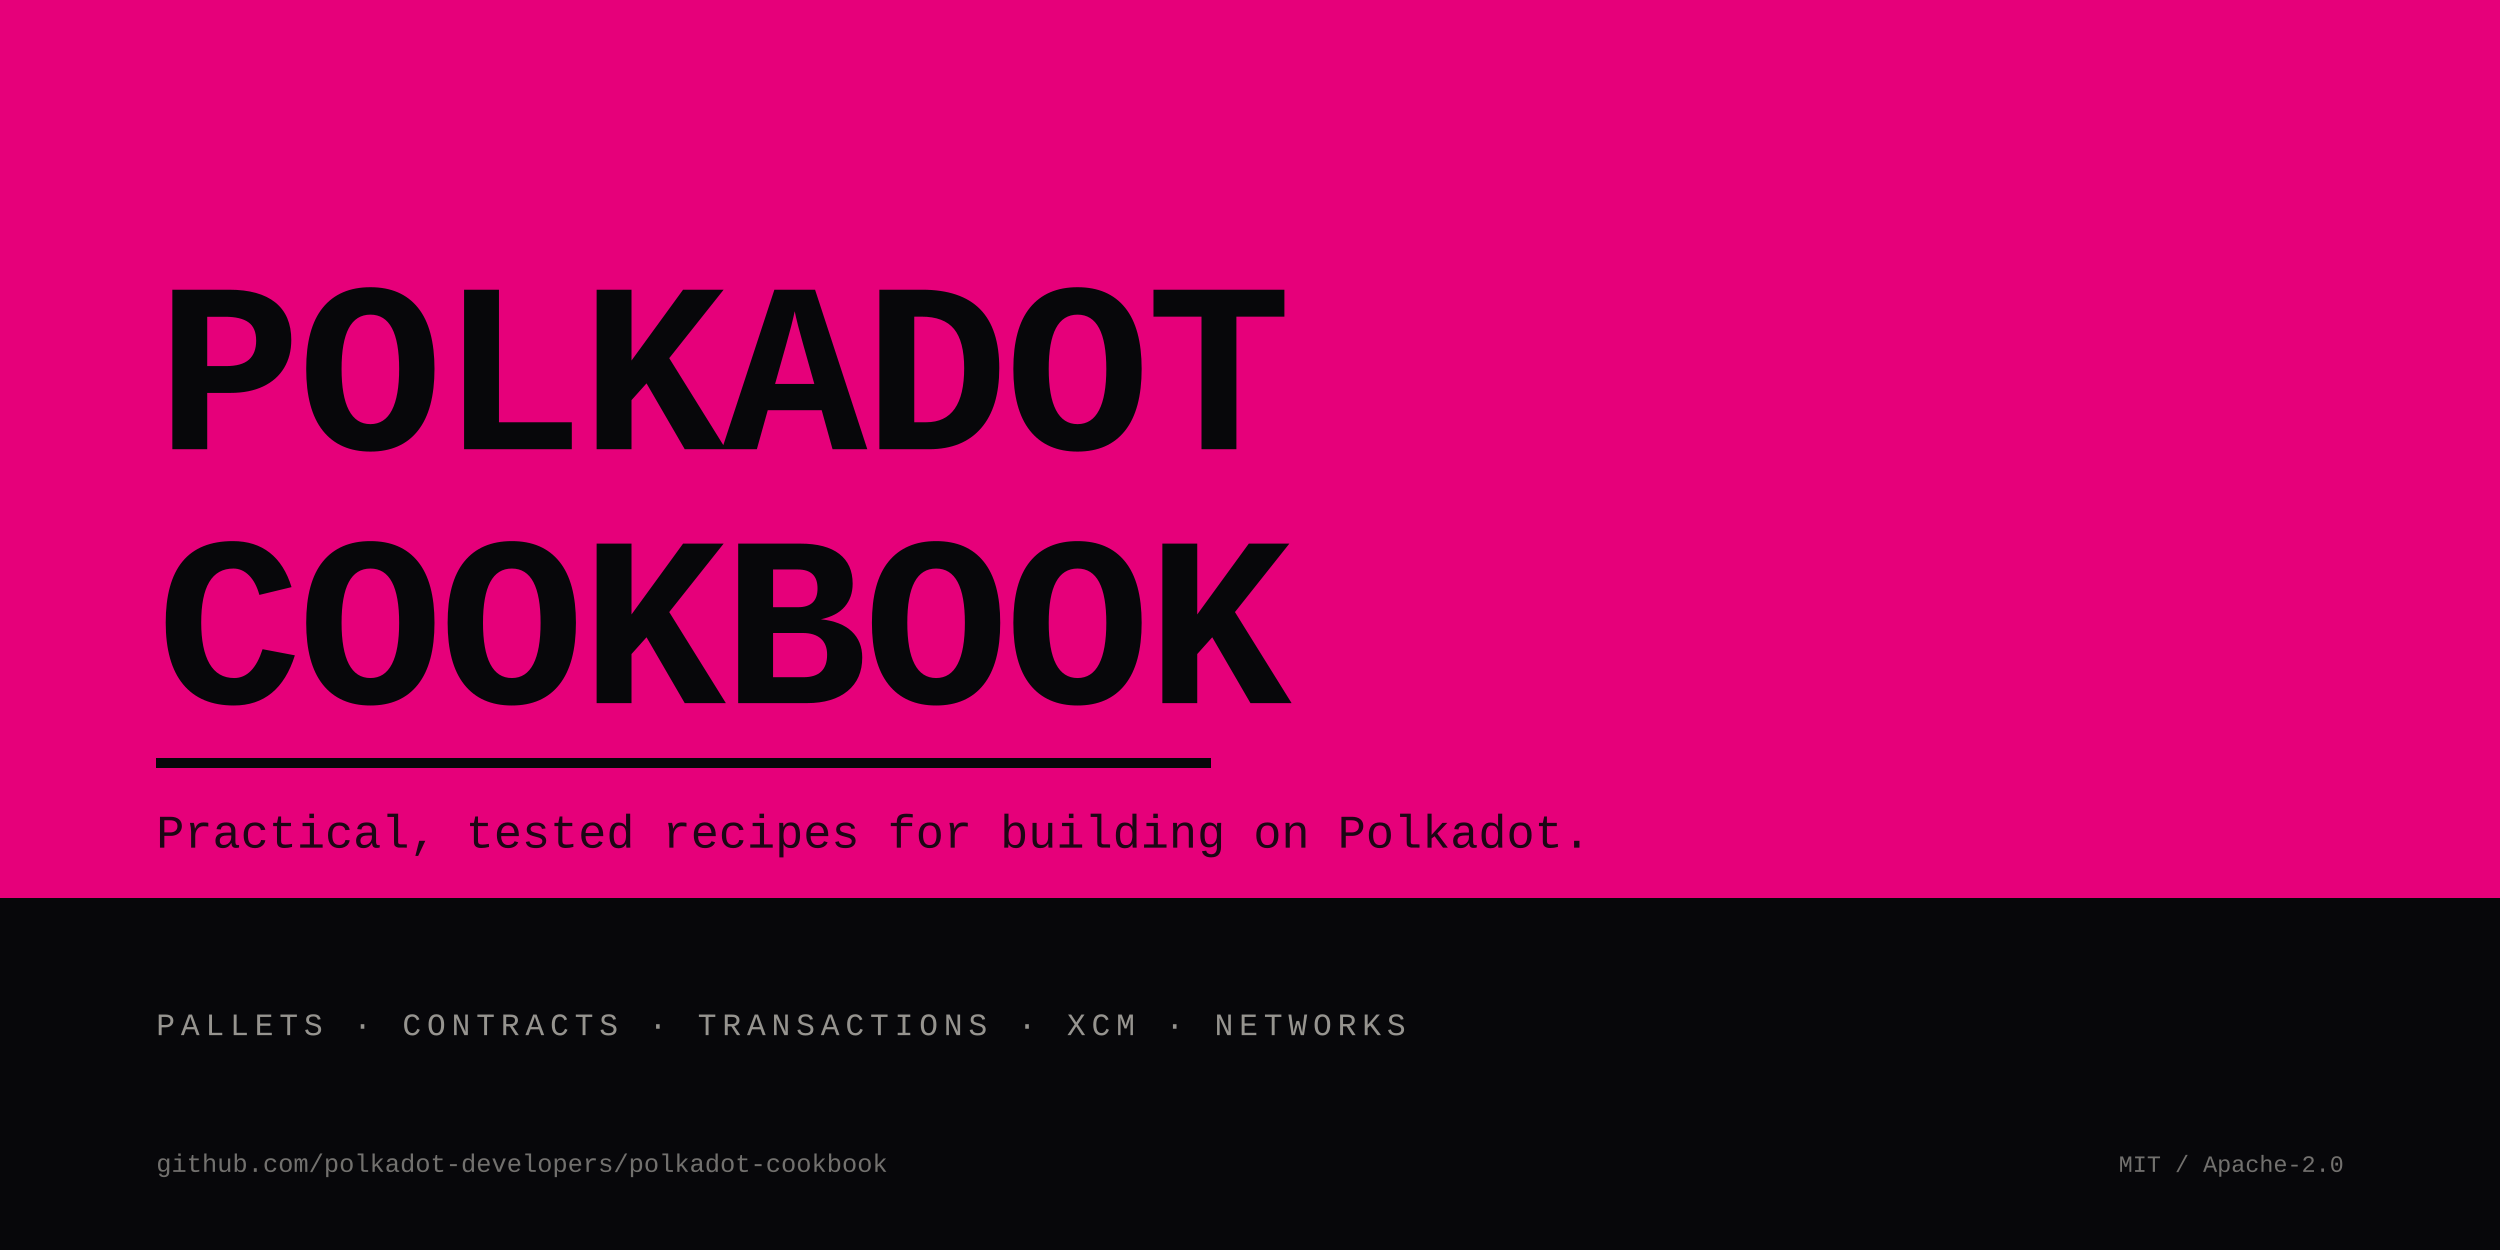
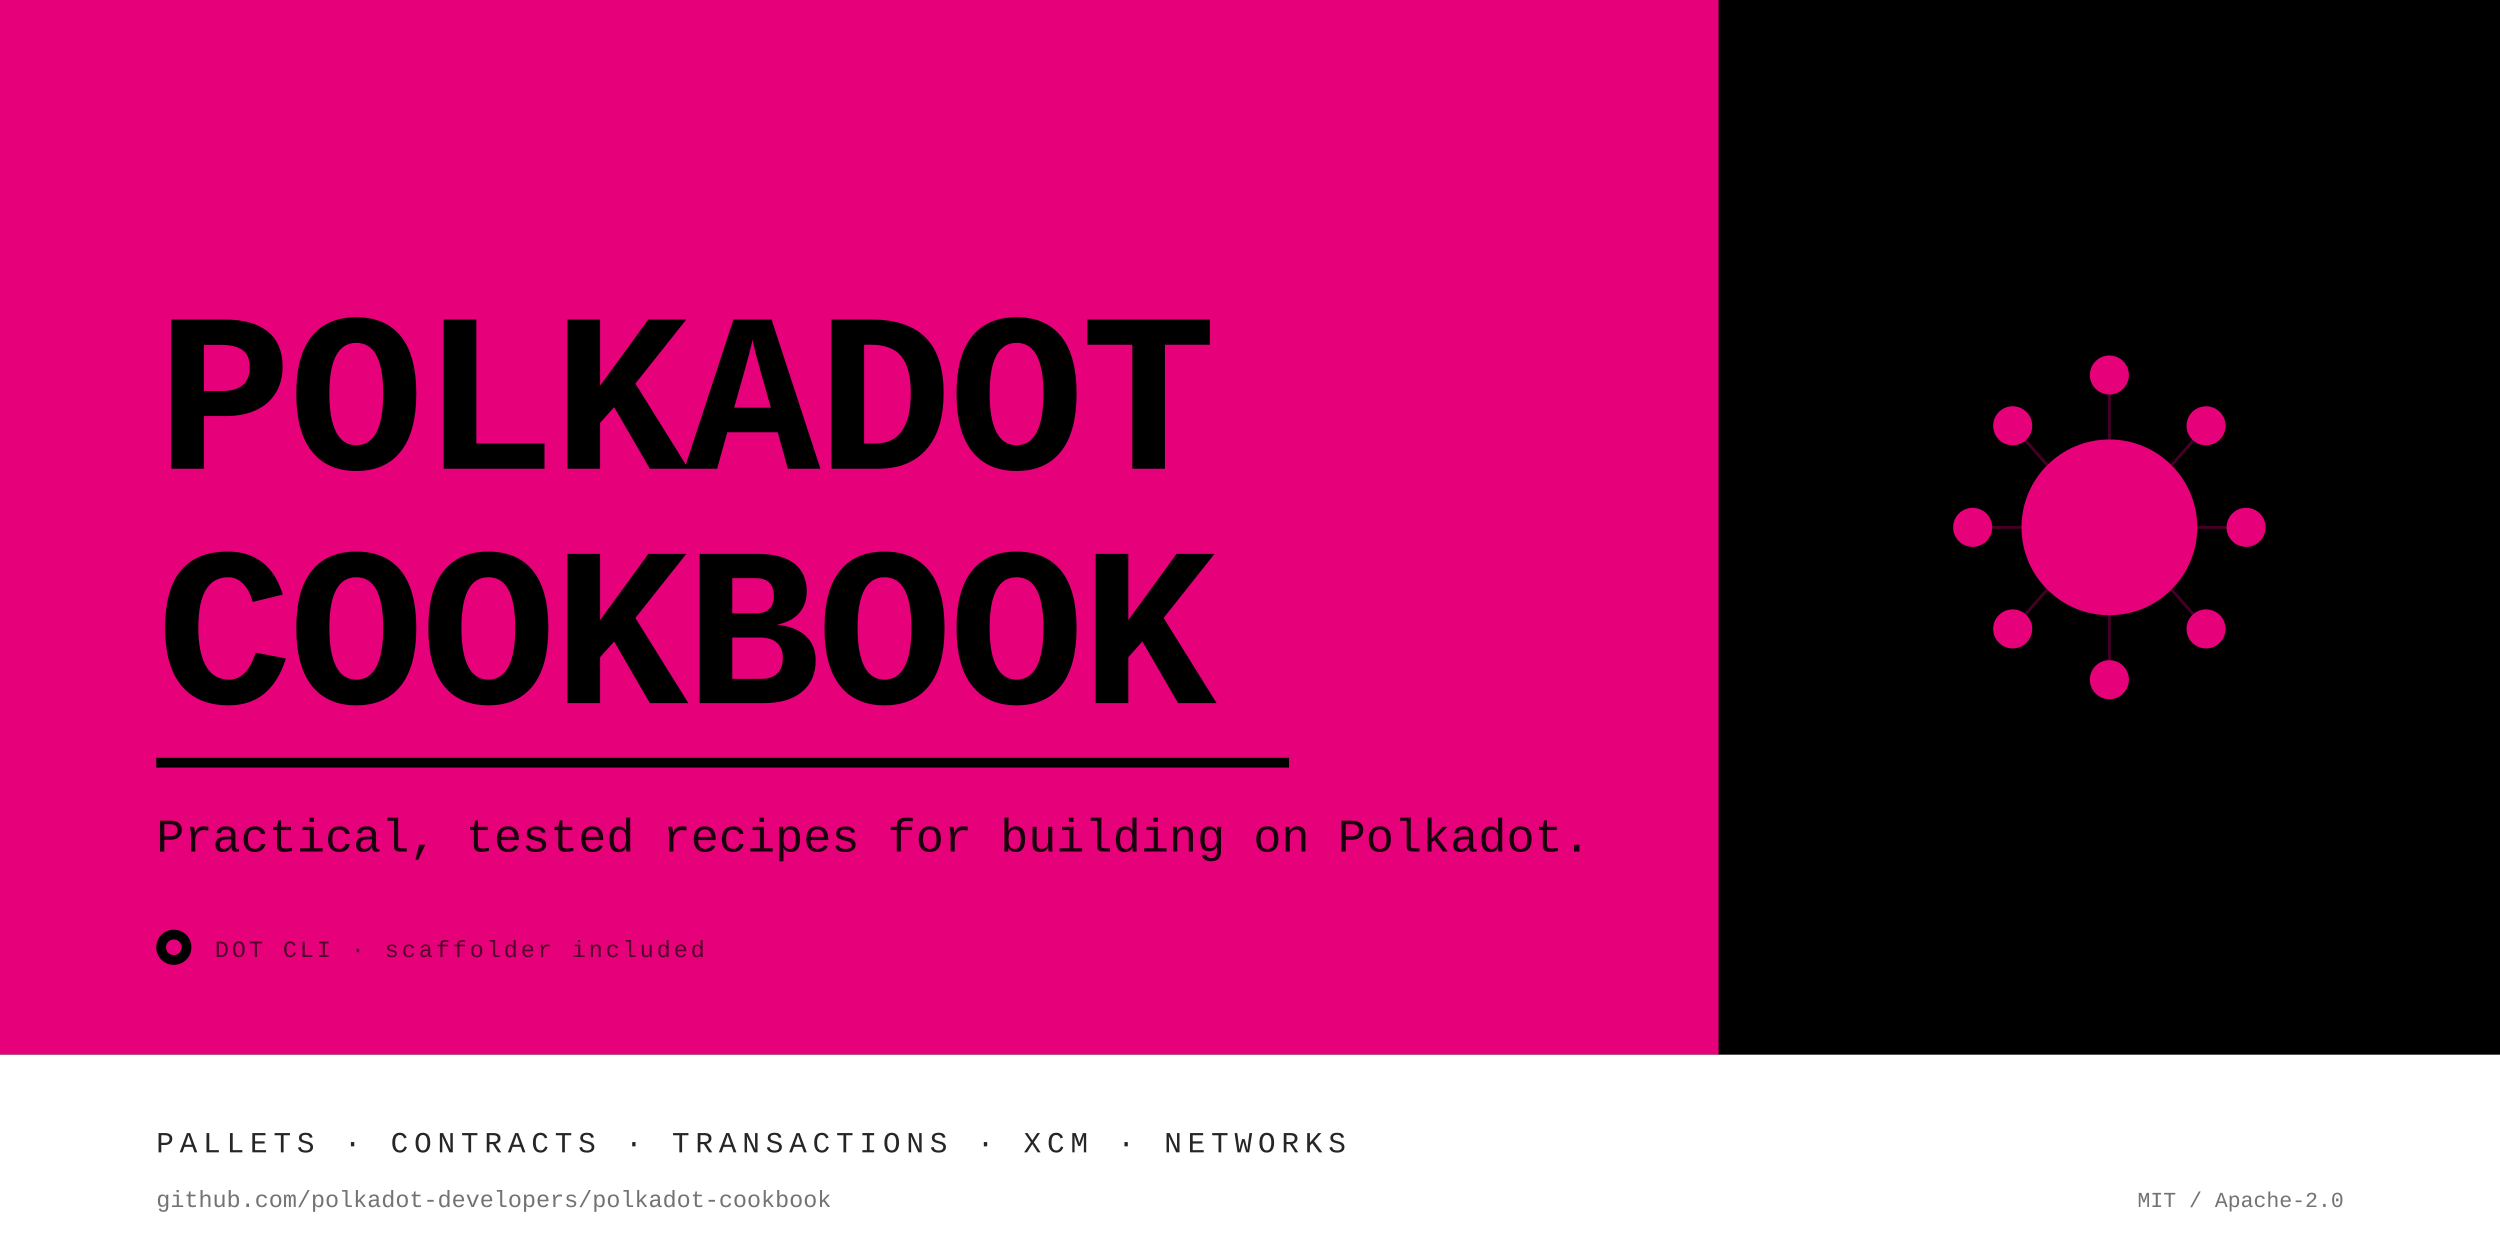
- <svg xmlns="http://www.w3.org/2000/svg" viewBox="0 0 1280 640" shape-rendering="crispEdges" role="img" aria-label="Polkadot Cookbook — Practical, tested recipes for building on Polkadot.">
-   <rect width="1280" height="640" fill="#0D0D0D" />
-   <rect x="0" y="0" width="1280" height="460" fill="#E6007A" />
-   <text x="80" y="230" font-family="ui-monospace, Menlo, Consolas, 'Courier New', monospace" font-size="124" font-weight="700" fill="#07070A" letter-spacing="-2">POLKADOT</text>
-   <text x="80" y="360" font-family="ui-monospace, Menlo, Consolas, 'Courier New', monospace" font-size="124" font-weight="700" fill="#07070A" letter-spacing="-2">COOKBOOK</text>
-   <rect x="80" y="388" width="540" height="5" fill="#07070A" />
-   <text x="80" y="434" font-family="ui-monospace, Menlo, Consolas, 'Courier New', monospace" font-size="24" fill="#07070A" opacity="0.9">Practical, tested recipes for building on Polkadot.</text>
-   <rect x="0" y="460" width="1280" height="180" fill="#07070A" />
-   <text x="80" y="530" font-family="ui-monospace, Menlo, Consolas, 'Courier New', monospace" font-size="16" fill="#F5F1E8" opacity="0.6" letter-spacing="3">PALLETS · CONTRACTS · TRANSACTIONS · XCM · NETWORKS</text>
-   <text x="80" y="600" font-family="ui-monospace, Menlo, Consolas, 'Courier New', monospace" font-size="13" fill="#F5F1E8" opacity="0.45">github.com/polkadot-developers/polkadot-cookbook</text>
-   <text x="1200" y="600" font-family="ui-monospace, Menlo, Consolas, 'Courier New', monospace" font-size="12" fill="#F5F1E8" opacity="0.45" text-anchor="end">MIT / Apache-2.0</text>
+ <svg xmlns="http://www.w3.org/2000/svg" viewBox="0 0 1280 640" shape-rendering="geometricPrecision" role="img" aria-label="Polkadot Cookbook — Practical, tested recipes for building on Polkadot.">
+   <rect width="1280" height="640" fill="#000000" />
+   <rect x="0" y="0" width="880" height="540" fill="#E6007A" />
+   <text x="80" y="240" font-family="ui-monospace, Menlo, Consolas, 'Courier New', monospace" font-size="116" font-weight="700" fill="#000000" letter-spacing="-2">POLKADOT</text>
+   <text x="80" y="360" font-family="ui-monospace, Menlo, Consolas, 'Courier New', monospace" font-size="116" font-weight="700" fill="#000000" letter-spacing="-2">COOKBOOK</text>
+   <rect x="80" y="388" width="580" height="5" fill="#000000" />
+   <text x="80" y="436" font-family="ui-monospace, Menlo, Consolas, 'Courier New', monospace" font-size="24" fill="#000000" opacity="0.9">Practical, tested recipes for building on Polkadot.</text>
+   <g transform="translate(80, 476)">
+     <circle cx="9" cy="9" r="9" fill="#000000" />
+     <circle cx="9" cy="9" r="4" fill="#E6007A" />
+     <text x="30" y="14" font-family="ui-monospace, Menlo, Consolas, 'Courier New', monospace" font-size="12" fill="#000000" opacity="0.65" letter-spacing="1.5">DOT CLI · scaffolder included</text>
+   </g>
+   <rect x="880" y="0" width="400" height="540" fill="#000000" />
+   <g transform="translate(1080, 270)">
+     <g stroke="#E6007A" stroke-width="1.5" opacity="0.3" fill="none">
+       <line x1="0" y1="-45" x2="0" y2="-78" />
+       <line x1="31.8" y1="-31.8" x2="49.5" y2="-52" />
+       <line x1="45" y1="0" x2="70" y2="0" />
+       <line x1="31.8" y1="31.8" x2="49.5" y2="52" />
+       <line x1="0" y1="45" x2="0" y2="78" />
+       <line x1="-31.8" y1="31.8" x2="-49.5" y2="52" />
+       <line x1="-45" y1="0" x2="-70" y2="0" />
+       <line x1="-31.8" y1="-31.8" x2="-49.5" y2="-52" />
+     </g>
+     <circle cx="0" cy="0" r="45" fill="#E6007A" />
+     <circle cx="0" cy="-78" r="10" fill="#E6007A" />
+     <circle cx="49.5" cy="-52" r="10" fill="#E6007A" />
+     <circle cx="70" cy="0" r="10" fill="#E6007A" />
+     <circle cx="49.5" cy="52" r="10" fill="#E6007A" />
+     <circle cx="0" cy="78" r="10" fill="#E6007A" />
+     <circle cx="-49.5" cy="52" r="10" fill="#E6007A" />
+     <circle cx="-70" cy="0" r="10" fill="#E6007A" />
+     <circle cx="-49.5" cy="-52" r="10" fill="#E6007A" />
+   </g>
+   <rect x="0" y="540" width="1280" height="100" fill="#FFFFFF" />
+   <text x="80" y="590" font-family="ui-monospace, Menlo, Consolas, 'Courier New', monospace" font-size="15" fill="#000000" opacity="0.85" letter-spacing="3">PALLETS · CONTRACTS · TRANSACTIONS · XCM · NETWORKS</text>
+   <text x="80" y="618" font-family="ui-monospace, Menlo, Consolas, 'Courier New', monospace" font-size="12" fill="#000000" opacity="0.55">github.com/polkadot-developers/polkadot-cookbook</text>
+   <text x="1200" y="618" font-family="ui-monospace, Menlo, Consolas, 'Courier New', monospace" font-size="11" fill="#000000" opacity="0.55" text-anchor="end">MIT / Apache-2.0</text>
</svg>
